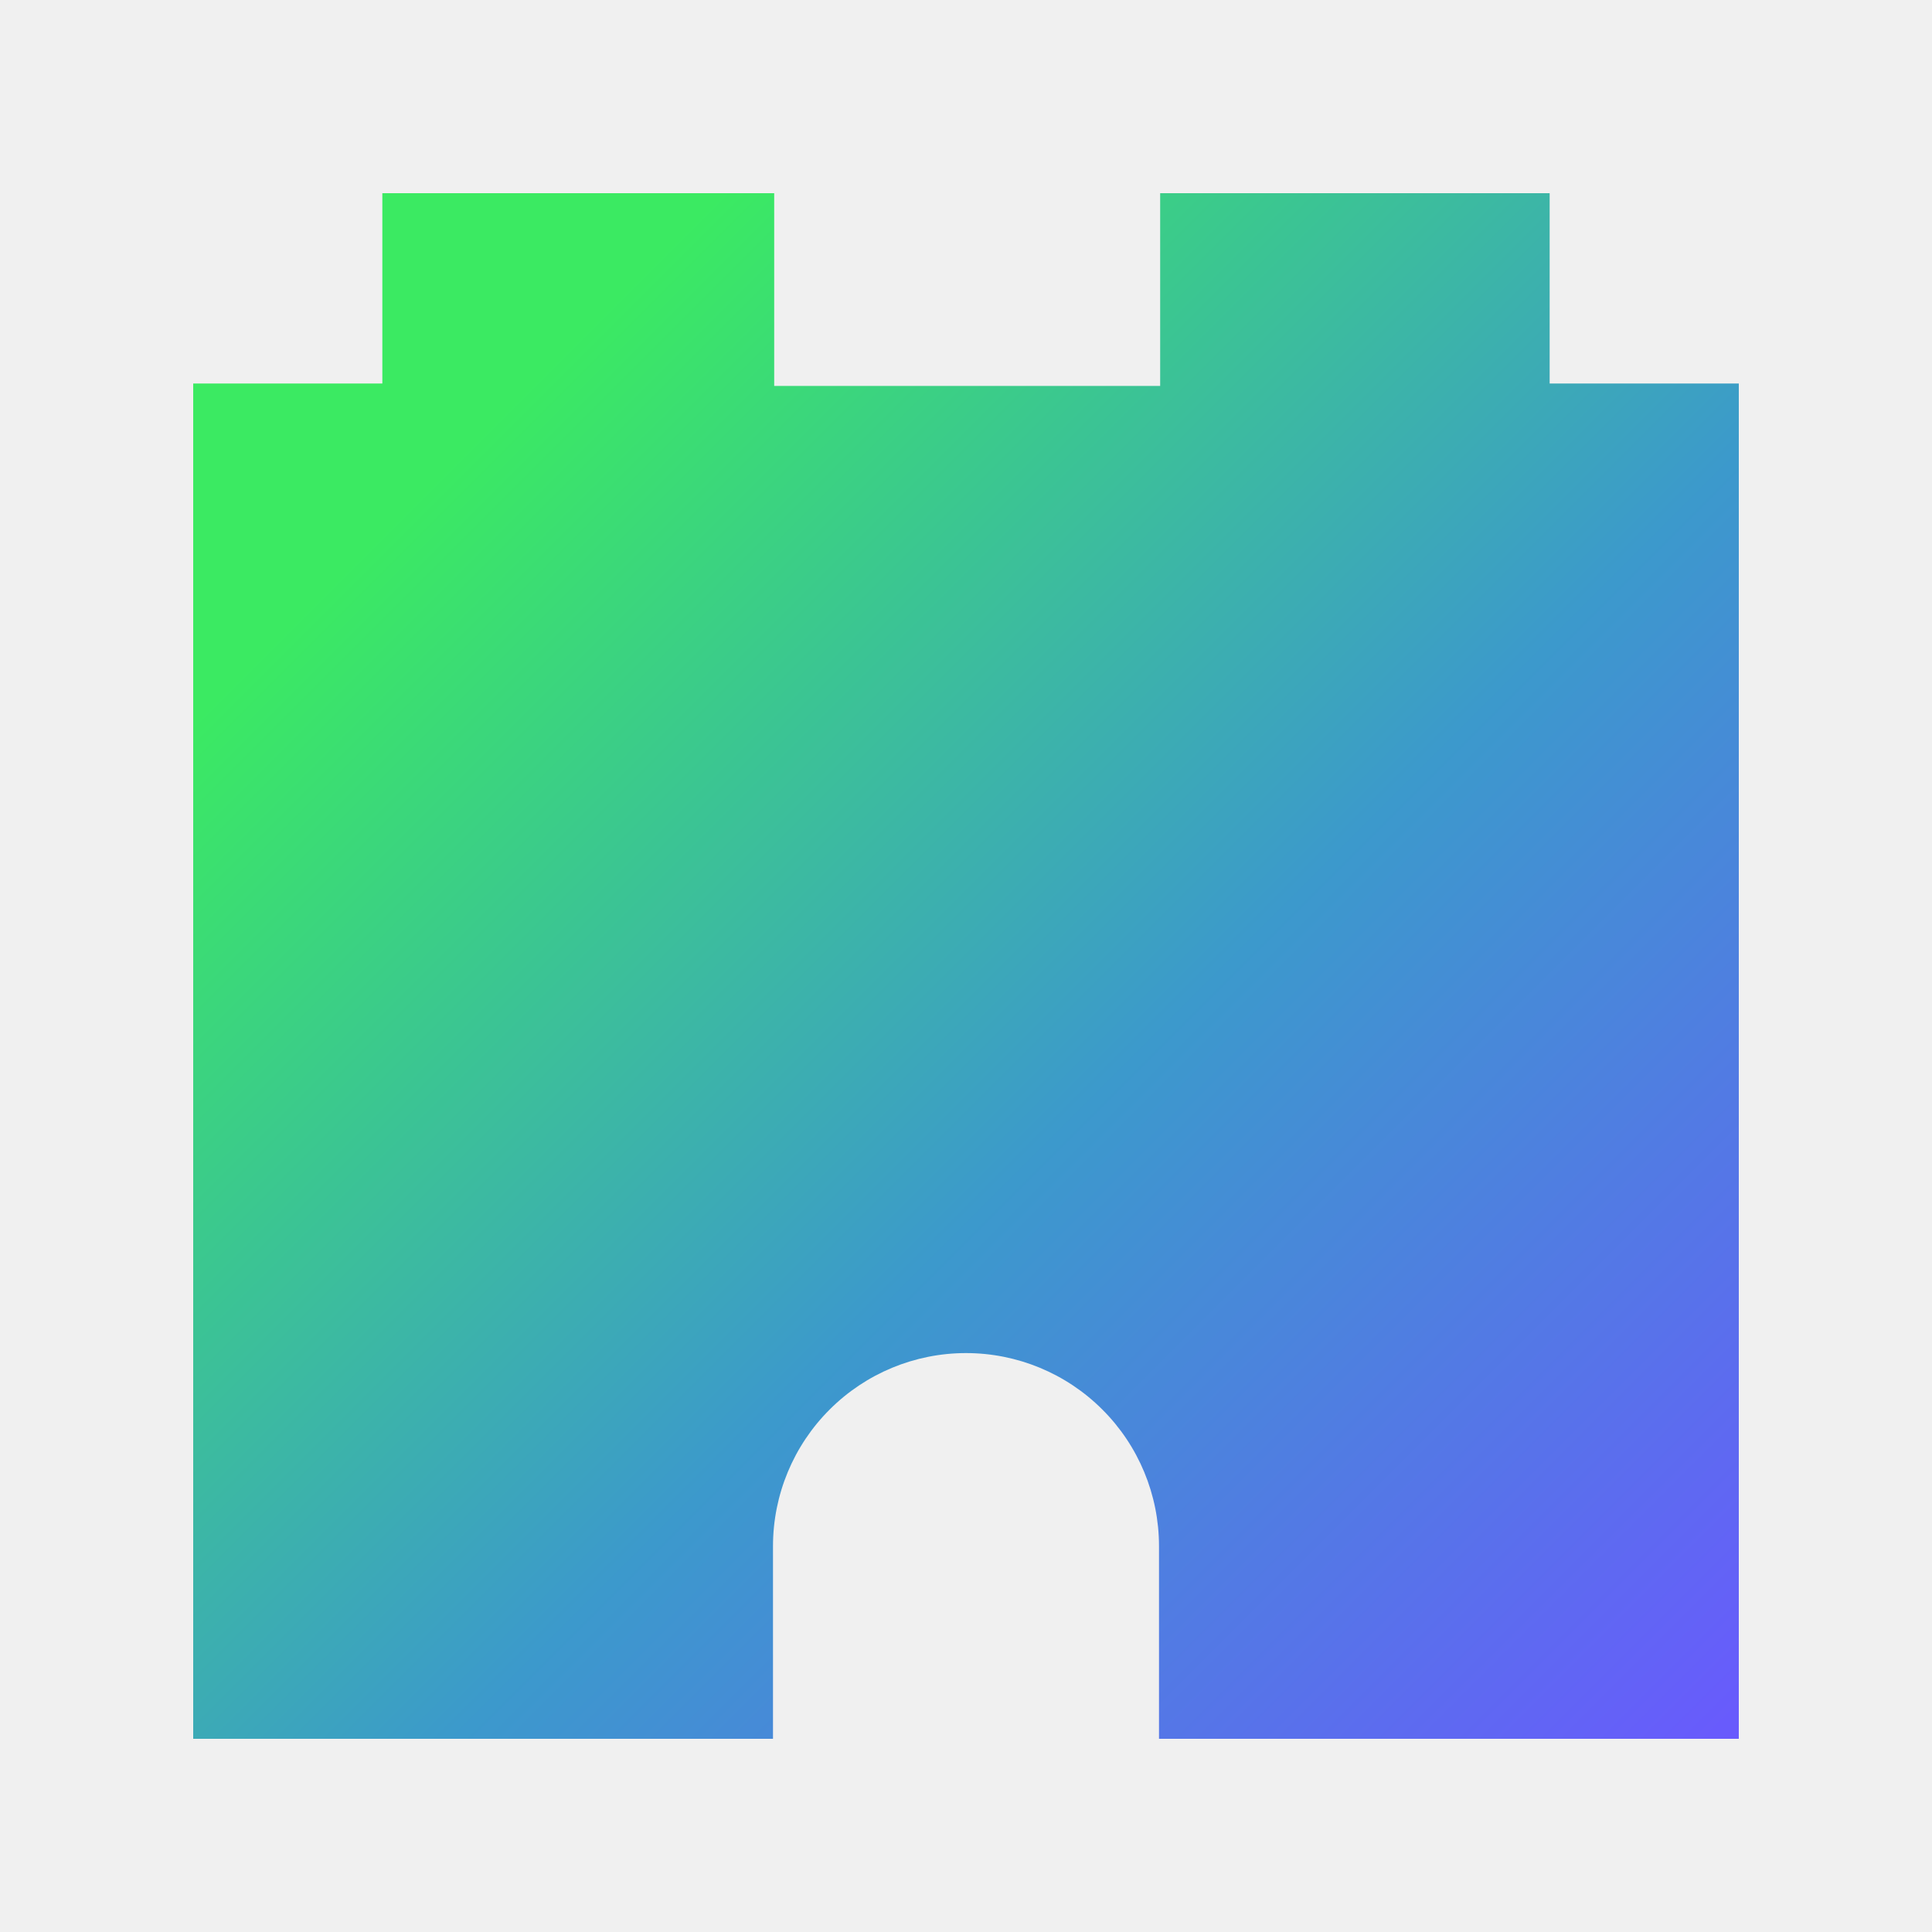
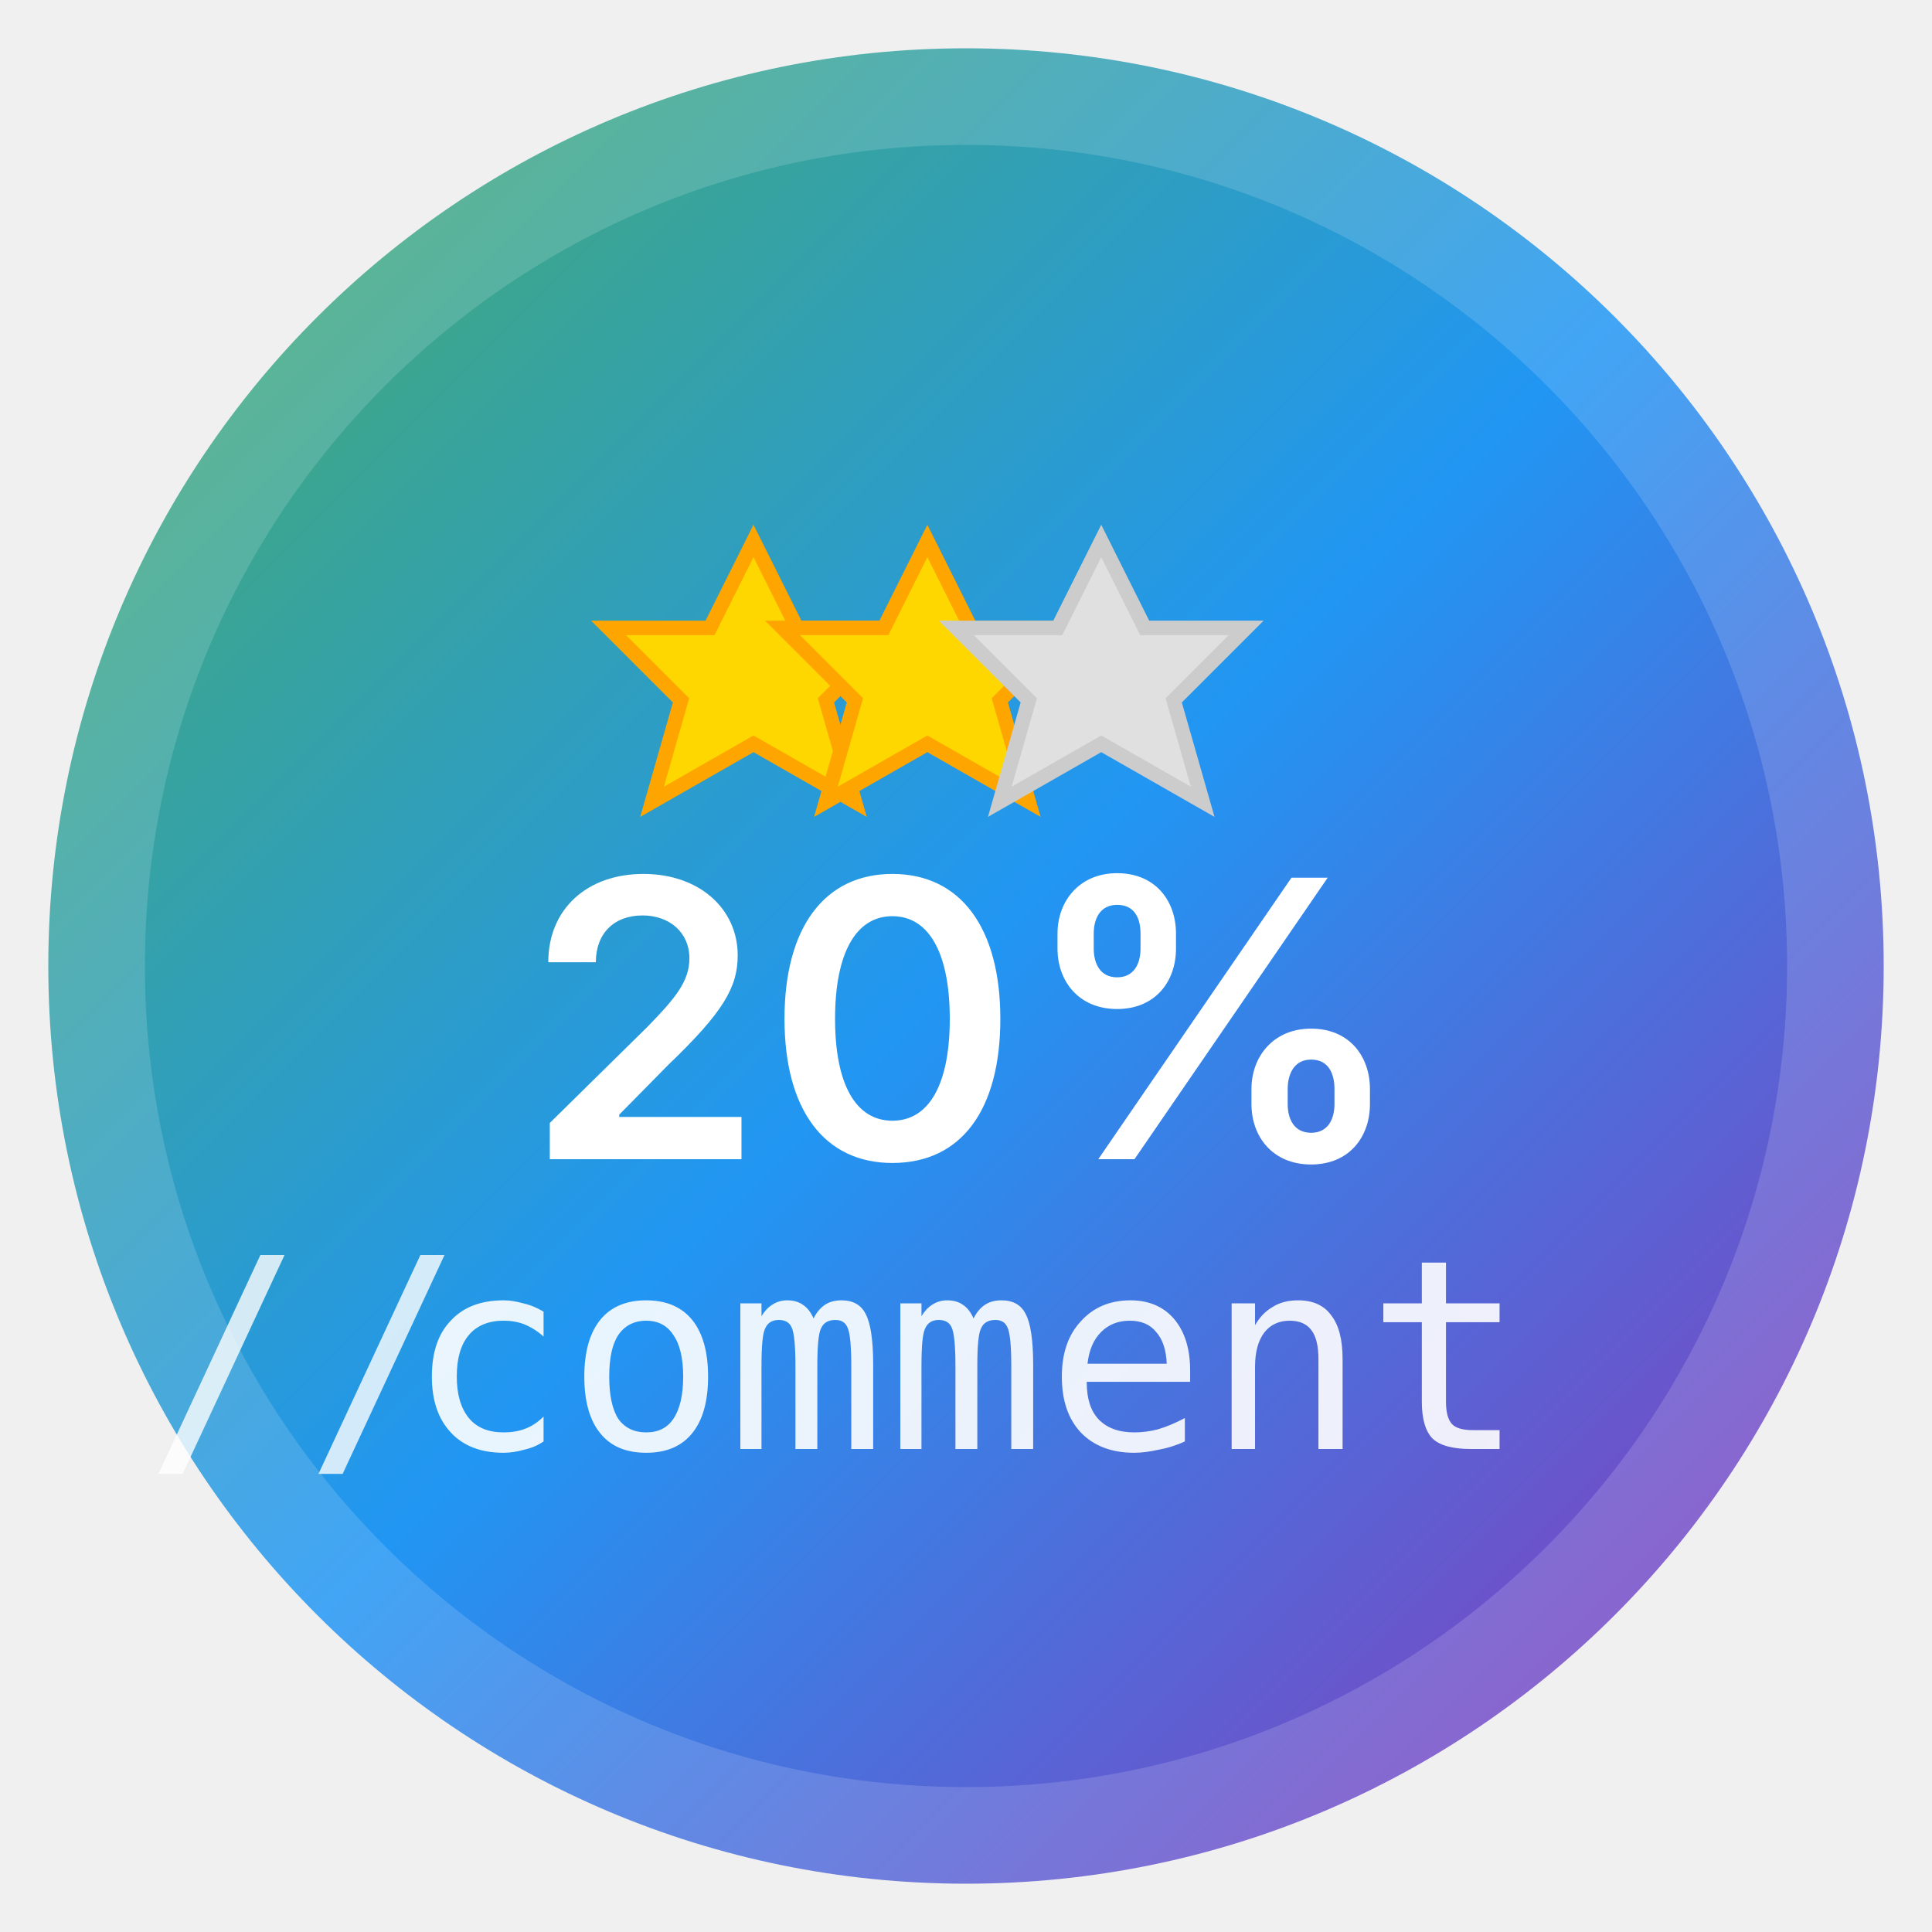
<svg xmlns="http://www.w3.org/2000/svg" width="40" height="40" viewBox="0 0 40 40" fill="none">
-   <path d="M32.084 7.94V4H24.02V7.99H16.029V4H7.916V7.94H4V36H16.004V32.005C16.006 30.946 16.427 29.931 17.177 29.183C17.926 28.434 18.941 28.014 20 28.014C21.059 28.014 22.074 28.434 22.823 29.183C23.573 29.931 23.994 30.946 23.996 32.005V36H36V7.94H32.084Z" fill="url(#paint0_linear)" />
+   <circle cx="20" cy="20" r="18" fill="url(#paint0_linear)" stroke="url(#paint1_linear)" stroke-width="2" />
+   <g transform="translate(12, 10) scale(0.6)">
+     <path d="M6 2L7.5 5H11L8.5 7.5L9.5 11L6 9L2.5 11L3.5 7.5L1 5H4.5L6 2Z" fill="#FFD700" stroke="#FFA500" stroke-width="0.5" />
+     <path d="M12 2L13.5 5H17L14.5 7.5L15.5 11L12 9L8.5 11L9.5 7.5L7 5H10.5L12 2Z" fill="#FFD700" stroke="#FFA500" stroke-width="0.5" />
+     <path d="M18 2L19.5 5H23L20.5 7.5L21.5 11L18 9L14.5 11L15.5 7.5L13 5H16.5L18 2Z" fill="#E0E0E0" stroke="#CCCCCC" stroke-width="0.5" />
+   </g>
+   <text x="20" y="24" text-anchor="middle" font-family="SF Pro Display, -apple-system, BlinkMacSystemFont, sans-serif" font-size="8" font-weight="600" fill="#FFFFFF">
+         20%
+     </text>
+   <text x="3" y="30" font-family="JetBrains Mono, Monaco, monospace" font-size="5.5" fill="#FFFFFF" opacity="0.8">
+         //
+     </text>
+   <text x="20" y="30" text-anchor="middle" font-family="JetBrains Mono, Monaco, monospace" font-size="5.5" fill="#FFFFFF" opacity="0.9">
+         comment
+     </text>
  <defs>
-     <linearGradient id="paint0_linear" x1="2.942" y1="4.9" x2="37.777" y2="39.734" gradientUnits="userSpaceOnUse">
-       <stop offset="0.159" stop-color="#3BEA62" />
-       <stop offset="0.54" stop-color="#3C99CC" />
-       <stop offset="0.937" stop-color="#6B57FF" />
+     <linearGradient id="paint0_linear" x1="0" y1="0" x2="40" y2="40" gradientUnits="userSpaceOnUse">
+       <stop offset="0%" stop-color="#4CAF50" />
+       <stop offset="50%" stop-color="#2196F3" />
+       <stop offset="100%" stop-color="#9C27B0" />
+     </linearGradient>
+     <linearGradient id="paint1_linear" x1="0" y1="0" x2="40" y2="40" gradientUnits="userSpaceOnUse">
+       <stop offset="0%" stop-color="#66BB6A" />
+       <stop offset="50%" stop-color="#42A5F5" />
+       <stop offset="100%" stop-color="#AB47BC" />
    </linearGradient>
  </defs>
</svg>
